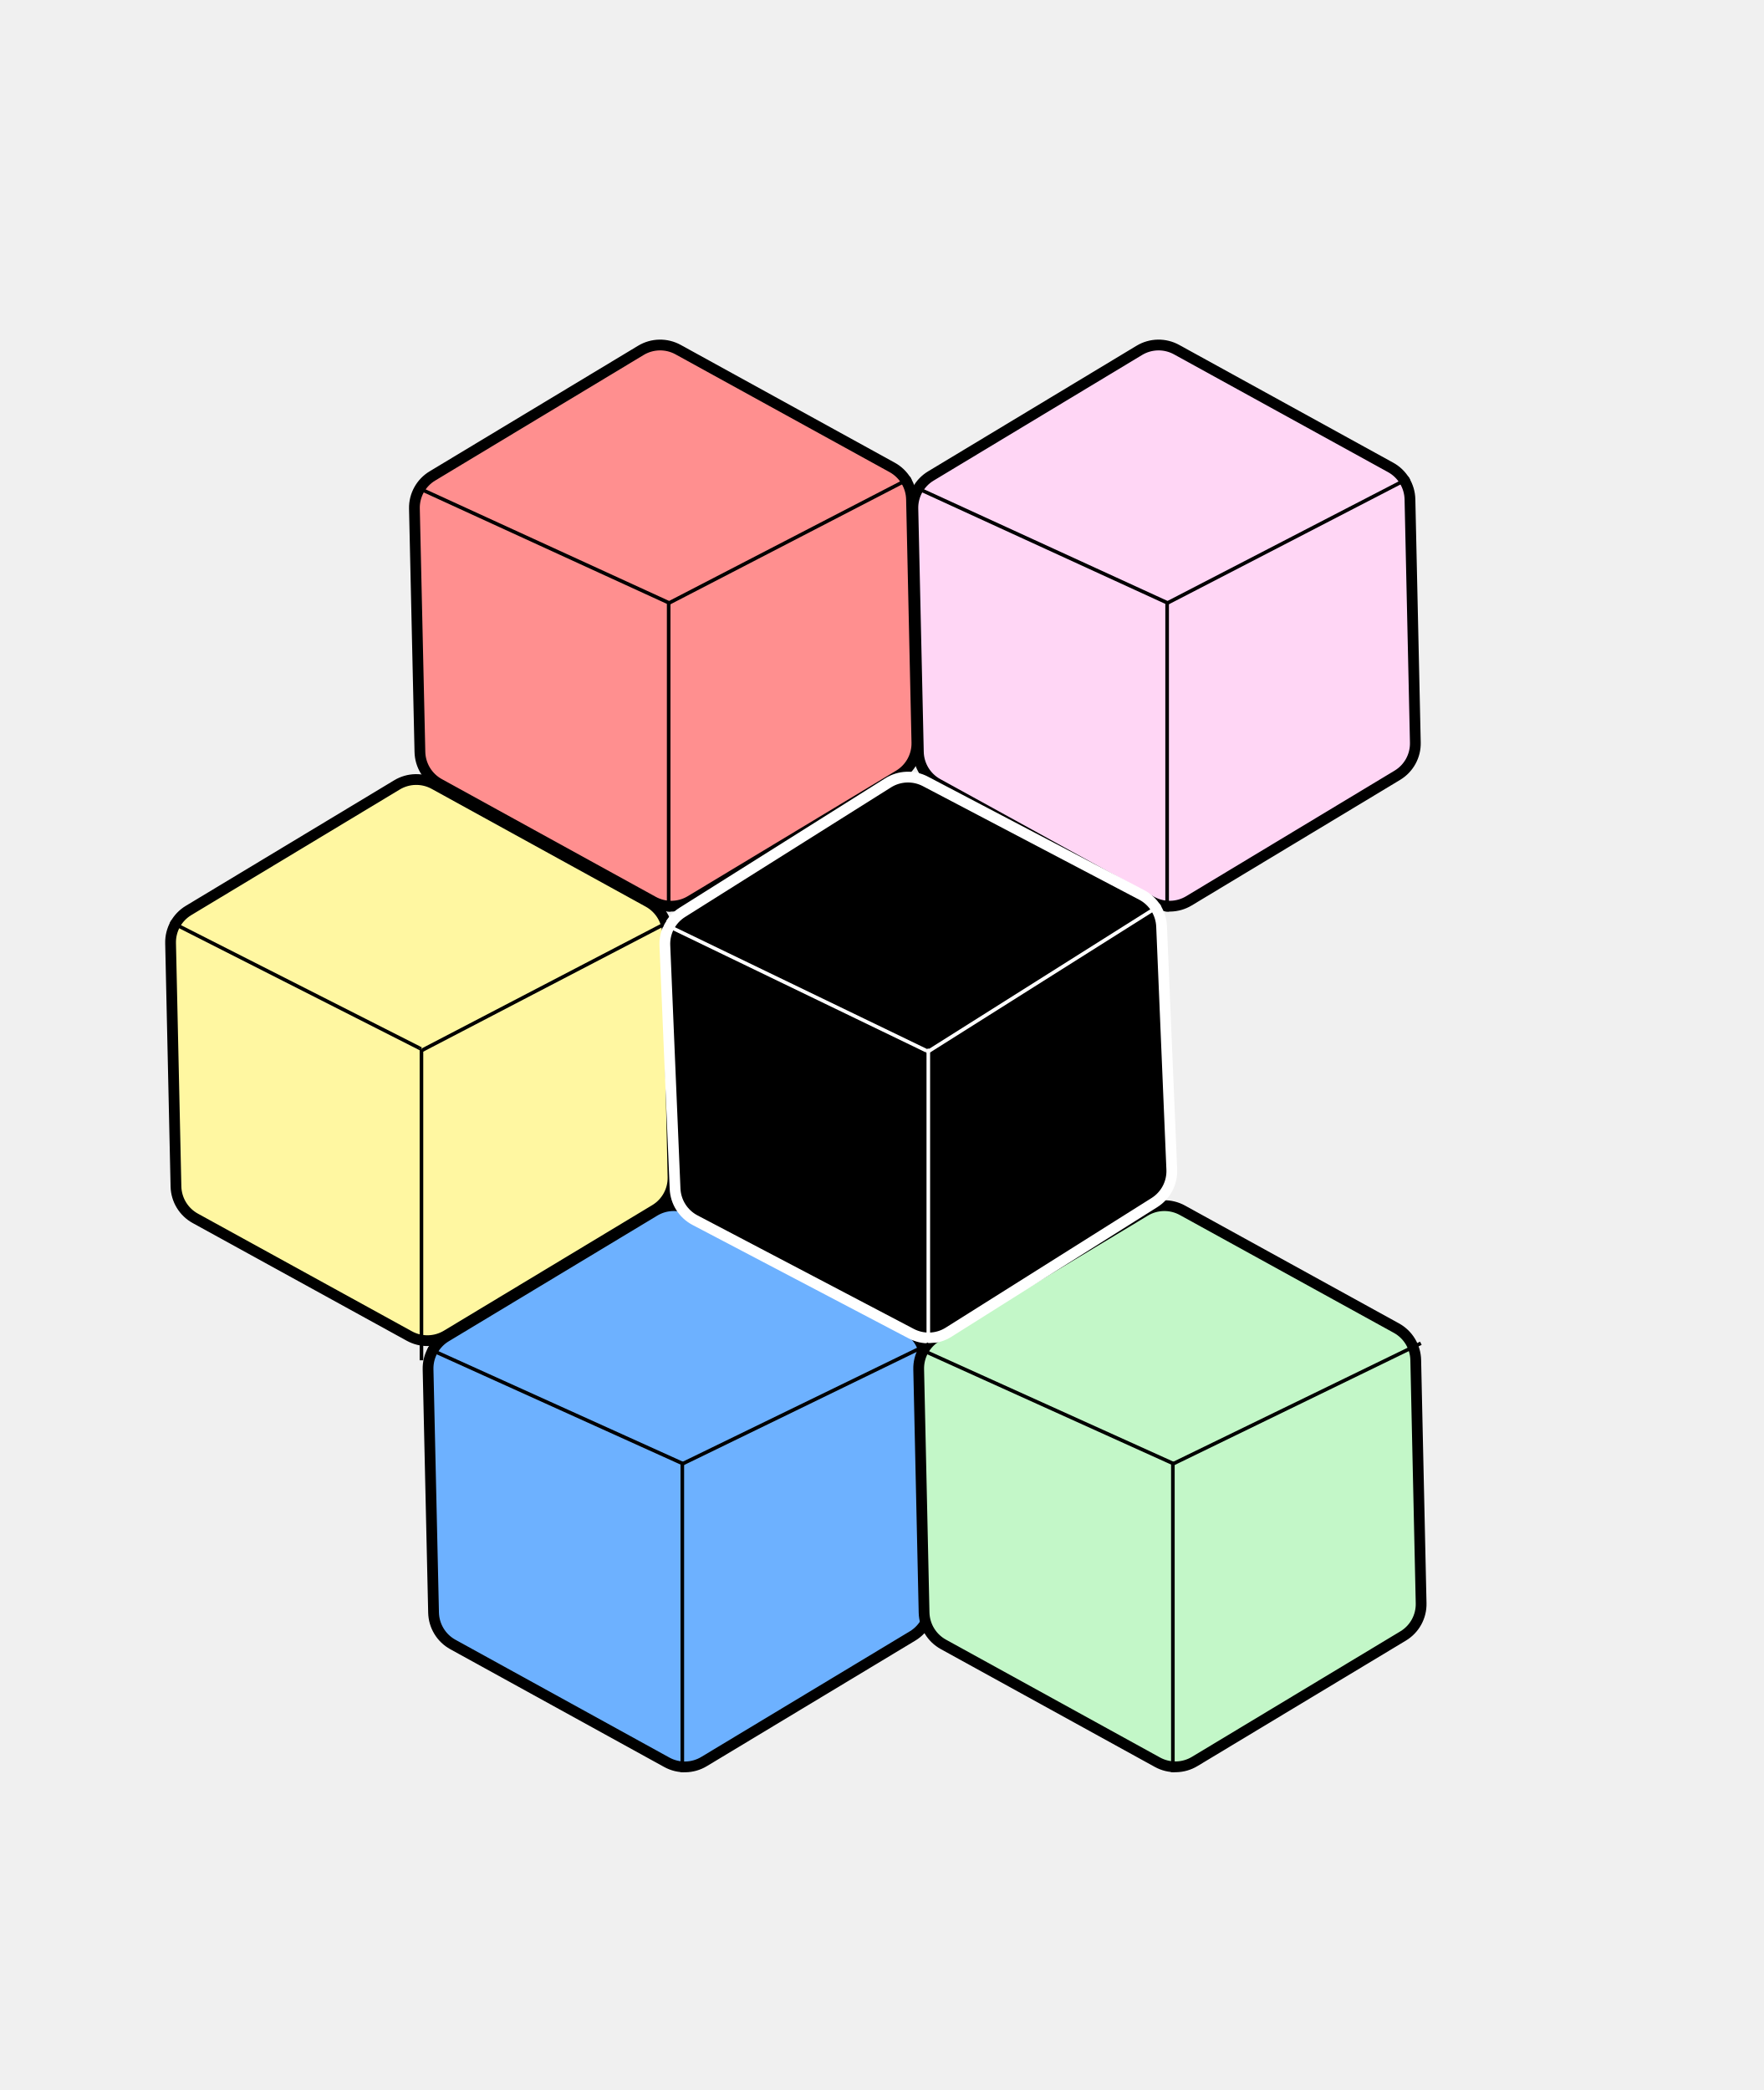
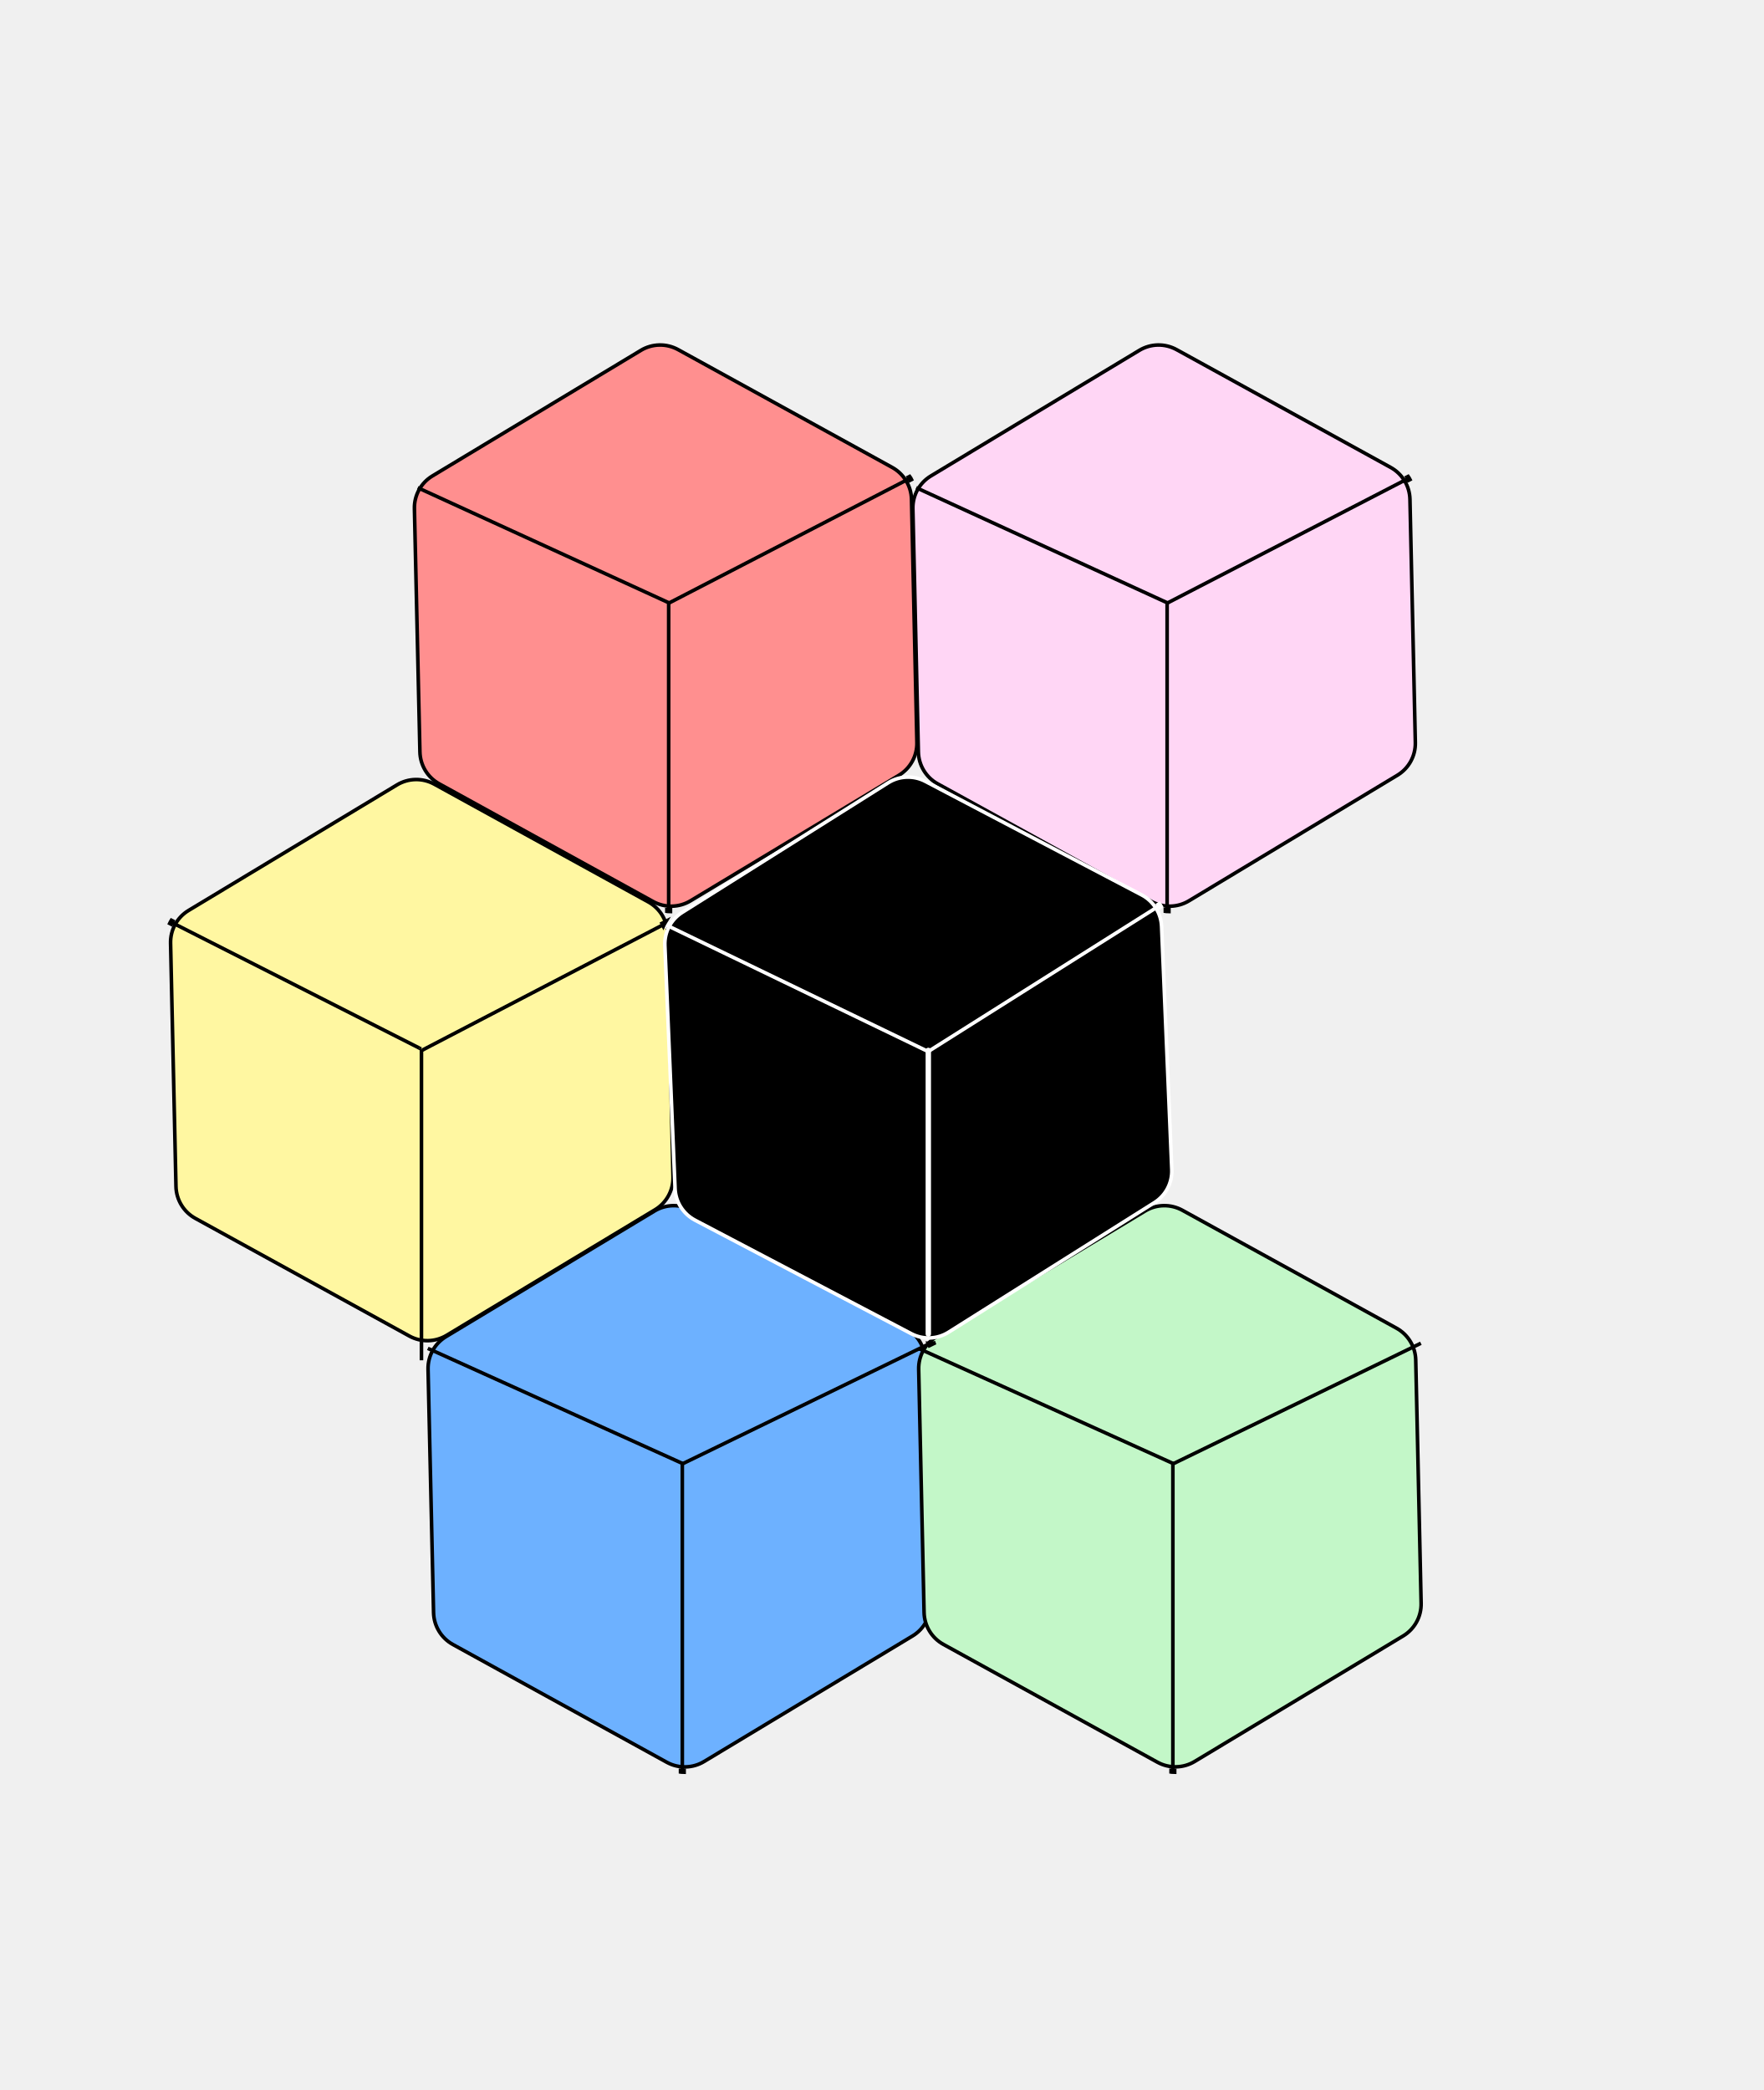
<svg xmlns="http://www.w3.org/2000/svg" xmlns:ns1="lucid" width="491" height="582">
  <g ns1:page-tab-id="0_0">
-     <path d="M254.2 141.64a10.35 10.35 0 0 1 5.02-9.1l58.03-34.97a10.4 10.4 0 0 1 10.4-.2l59.57 32.78a10.4 10.4 0 0 1 5.4 8.9l1.5 67.73a10.35 10.35 0 0 1-5 9.1l-58.04 34.97a10.4 10.4 0 0 1-10.4.2l-59.57-32.78a10.4 10.4 0 0 1-5.38-8.9z" stroke="#000" stroke-width="3" fill="#ffd6f5" />
+     <path d="M254.2 141.64a10.35 10.35 0 0 1 5.02-9.1l58.03-34.97a10.4 10.4 0 0 1 10.4-.2l59.57 32.78a10.4 10.4 0 0 1 5.4 8.9l1.5 67.73a10.35 10.35 0 0 1-5 9.1l-58.04 34.97a10.4 10.4 0 0 1-10.4.2l-59.57-32.78a10.4 10.4 0 0 1-5.38-8.9z" stroke="#000" strokeWidth="3" fill="#ffd6f5" />
    <path d="M255.6 136.02l69.27 31.76M255.6 136.03l-.47-.22M324.86 167.78l.47.2M325 253.3v-85.44" stroke="#000" fill="none" />
-     <path d="M325.5 253.83l-.8-.03-.2-.03v-.47h1z" stroke="#000" stroke-width=".05" />
+     <path d="M325.5 253.83l-.8-.03-.2-.03v-.47h1z" stroke="#000" strokeWidth=".05" />
    <path d="M325 167.87v-.5M391.95 133.33l-66.92 34.62" stroke="#000" fill="none" />
-     <path d="M392.4 133.1l.23.44-.46.24-.46-.9.4-.2z" stroke="#000" stroke-width=".05" />
+     <path d="M392.4 133.1l.23.44-.46.24-.46-.9.4-.2z" stroke="#000" strokeWidth=".05" />
    <path d="M325.05 167.95l-.46.23" stroke="#000" fill="none" />
-     <path d="M115.4 141.63a10.35 10.35 0 0 1 5.02-9.1l58.03-34.96a10.4 10.4 0 0 1 10.4-.2l59.57 32.78a10.4 10.4 0 0 1 5.4 8.9l1.5 67.73a10.35 10.35 0 0 1-5 9.1l-58.04 34.97a10.4 10.4 0 0 1-10.4.2l-59.57-32.78a10.4 10.4 0 0 1-5.38-8.9z" stroke="#000" stroke-width="3" fill="#ff8f8f" />
-     <path d="M47.5 262.64a10.35 10.35 0 0 1 5-9.1l58.04-34.97a10.4 10.4 0 0 1 10.4-.2l59.57 32.78a10.4 10.4 0 0 1 5.4 8.9l1.5 67.74a10.35 10.35 0 0 1-5 9.08l-58.03 34.97a10.4 10.4 0 0 1-10.4.2L54.4 339.28a10.4 10.4 0 0 1-5.4-8.9z" stroke="#000" stroke-width="3" fill="#fff7a1" />
-     <path d="M119.2 381.3a10.35 10.35 0 0 1 5.02-9.1l58.03-34.97a10.4 10.4 0 0 1 10.4-.2l59.57 32.8a10.4 10.4 0 0 1 5.4 8.88l1.5 67.75a10.35 10.35 0 0 1-5 9.1l-58.04 34.96a10.4 10.4 0 0 1-10.4.22l-59.57-32.8a10.4 10.4 0 0 1-5.38-8.88z" stroke="#000" stroke-width="3" fill="#6db1ff" />
-     <path d="M255.82 381.3a10.35 10.35 0 0 1 5-9.1l58.04-34.97a10.4 10.4 0 0 1 10.4-.2l59.57 32.8a10.4 10.4 0 0 1 5.4 8.88l1.5 67.75a10.35 10.35 0 0 1-5 9.1L332.7 490.5a10.4 10.4 0 0 1-10.4.22l-59.58-32.8a10.4 10.4 0 0 1-5.4-8.88z" stroke="#000" stroke-width="3" fill="#c3f7c8" />
-     <path d="M185.14 263.28a10.35 10.35 0 0 1 4.83-9.2L247.3 218a10.4 10.4 0 0 1 10.4-.4l60.2 31.6a10.4 10.4 0 0 1 5.56 8.8l2.84 67.7a10.35 10.35 0 0 1-4.83 9.18l-57.33 36.1a10.4 10.4 0 0 1-10.4.4l-60.2-31.6a10.4 10.4 0 0 1-5.56-8.8z" stroke="#fff" stroke-width="3" />
-     <path d="M529.32 260.03a10.35 10.35 0 0 1 5.16-9l58.62-34a10.4 10.4 0 0 1 10.4-.02l59 33.8a10.4 10.4 0 0 1 5.24 9l.36 67.74a10.35 10.35 0 0 1-5.16 9l-58.62 34a10.4 10.4 0 0 1-10.4.02l-59-33.8a10.4 10.4 0 0 1-5.24-8.97z" stroke="#000" stroke-width="3" fill="#fff7a1" />
+     <path d="M115.4 141.63a10.35 10.35 0 0 1 5.02-9.1l58.03-34.96a10.4 10.4 0 0 1 10.4-.2l59.57 32.78a10.4 10.4 0 0 1 5.4 8.9l1.5 67.73a10.35 10.35 0 0 1-5 9.1l-58.04 34.97a10.4 10.4 0 0 1-10.4.2l-59.57-32.78a10.4 10.4 0 0 1-5.38-8.9z" stroke="#000" strokeWidth="3" fill="#ff8f8f" />
+     <path d="M47.5 262.64a10.35 10.35 0 0 1 5-9.1l58.04-34.97a10.4 10.4 0 0 1 10.4-.2l59.57 32.78a10.4 10.4 0 0 1 5.4 8.9l1.5 67.74a10.35 10.35 0 0 1-5 9.08l-58.03 34.97a10.4 10.4 0 0 1-10.4.2L54.4 339.28a10.4 10.4 0 0 1-5.4-8.9z" stroke="#000" strokeWidth="3" fill="#fff7a1" />
+     <path d="M119.2 381.3a10.35 10.35 0 0 1 5.02-9.1l58.03-34.97a10.4 10.4 0 0 1 10.4-.2l59.57 32.8a10.4 10.4 0 0 1 5.4 8.88l1.5 67.75a10.35 10.35 0 0 1-5 9.1l-58.04 34.96a10.4 10.4 0 0 1-10.4.22l-59.57-32.8a10.4 10.4 0 0 1-5.38-8.88z" stroke="#000" strokeWidth="3" fill="#6db1ff" />
+     <path d="M255.82 381.3a10.35 10.35 0 0 1 5-9.1l58.04-34.97a10.4 10.4 0 0 1 10.4-.2l59.57 32.8a10.4 10.4 0 0 1 5.4 8.88l1.5 67.75a10.35 10.35 0 0 1-5 9.1L332.7 490.5a10.4 10.4 0 0 1-10.4.22l-59.58-32.8a10.4 10.4 0 0 1-5.4-8.88z" stroke="#000" strokeWidth="3" fill="#c3f7c8" />
+     <path d="M185.14 263.28a10.35 10.35 0 0 1 4.83-9.2L247.3 218a10.4 10.4 0 0 1 10.4-.4l60.2 31.6a10.4 10.4 0 0 1 5.56 8.8l2.84 67.7a10.35 10.35 0 0 1-4.83 9.18l-57.33 36.1a10.4 10.4 0 0 1-10.4.4l-60.2-31.6a10.4 10.4 0 0 1-5.56-8.8z" stroke="#fff" strokeWidth="3" />
+     <path d="M529.32 260.03a10.35 10.35 0 0 1 5.16-9l58.62-34a10.4 10.4 0 0 1 10.4-.02l59 33.8a10.4 10.4 0 0 1 5.24 9l.36 67.74a10.35 10.35 0 0 1-5.16 9l-58.62 34a10.4 10.4 0 0 1-10.4.02l-59-33.8a10.4 10.4 0 0 1-5.24-8.97z" stroke="#000" strokeWidth="3" fill="#fff7a1" />
    <path d="M119.6 375.68l70.27 31.77M119.6 375.7l-.47-.22M189.86 407.44l.47.2M190 492.98v-85.46" stroke="#000" fill="none" />
-     <path d="M190.5 493.5l-.8-.03-.2-.03v-.48h1z" stroke="#000" stroke-width=".05" />
+     <path d="M190.5 493.5l-.8-.03-.2-.03v-.48h1z" stroke="#000" strokeWidth=".05" />
    <path d="M190 407.53v-.5M258.6 374.28l-68.56 33.35" stroke="#000" fill="none" />
-     <path d="M258.8 374.73l-.32-.68h.57l1.24-.1.22-.05z" stroke="#000" stroke-width=".05" />
+     <path d="M258.8 374.73l-.32-.68h.57l1.24-.1.22-.05z" stroke="#000" strokeWidth=".05" />
    <path d="M190.05 407.62l-.46.23M256.2 375.68l70.28 31.77M256.2 375.7l-.46-.22M326.47 407.44l.47.2M326.6 492.98v-85.46" stroke="#000" fill="none" />
-     <path d="M327.1 493.5l-.8-.03-.2-.03v-.48h1z" stroke="#000" stroke-width=".05" />
+     <path d="M327.1 493.5l-.8-.03-.2-.03v-.48h1z" stroke="#000" strokeWidth=".05" />
    <path d="M326.6 407.53v-.5M395.2 374.28l-68.55 33.35M395.2 374.28l.46-.22M326.66 407.62l-.46.23M47.9 256.92l68.9 34.95" stroke="#000" fill="none" />
-     <path d="M48.15 256.48l-.45.9-.45-.23.22-.45.26-.43z" stroke="#000" stroke-width=".05" />
+     <path d="M48.15 256.48l-.45.9-.45-.23.22-.45.26-.43z" stroke="#000" strokeWidth=".05" />
    <path d="M116.78 291.86l.46.23M116.78 136.02l69.3 31.76M116.8 136.03l-.47-.22M186.06 167.78l.46.2M186.2 253.3v-85.44" stroke="#000" fill="none" />
-     <path d="M186.7 253.83l-.8-.03-.2-.03v-.47h1z" stroke="#000" stroke-width=".05" />
+     <path d="M186.7 253.83l-.8-.03-.2-.03v-.47h1z" stroke="#000" strokeWidth=".05" />
    <path d="M186.2 167.87v-.5M253.14 133.32l-66.9 34.63" stroke="#000" fill="none" />
-     <path d="M253.6 133.1l.22.44-.46.24-.46-.9.4-.2z" stroke="#000" stroke-width=".05" />
+     <path d="M253.6 133.1l.22.44-.46.24-.46-.9.4-.2z" stroke="#000" strokeWidth=".05" />
    <path d="M186.24 167.95l-.46.23M117.36 378.3v-85.44M117.36 378.3v.5M117.36 292.87v-.5" stroke="#000" fill="none" />
    <path d="M322.7 252.3l-64.17 40.48" stroke="#fff" fill="none" />
-     <path d="M323.13 252.03l.24.44-.4.26-.54-.84.4-.27z" stroke="#fff" stroke-width=".05" fill="#fff" />
+     <path d="M323.13 252.03l.24.44-.4.26-.54-.84.4-.27z" stroke="#fff" strokeWidth=".05" fill="#fff" />
    <path d="M258.54 292.78l-.43.27M185.44 257.55L258 292.6" stroke="#fff" fill="none" />
-     <path d="M185.67 257.1l-.44.9-.45-.2.2-.47.27-.43z" stroke="#fff" stroke-width=".05" fill="#fff" />
+     <path d="M185.67 257.1l-.44.9-.45-.2.2-.47.27-.43z" stroke="#fff" strokeWidth=".05" fill="#fff" />
    <path d="M258 292.58l.46.22" stroke="#fff" fill="none" />
    <path d="M184.55 257.57l-66.97 34.87" stroke="#000" fill="none" />
-     <path d="M185 257.33l-.28.6-.4-.8 1.16-.6z" stroke="#000" stroke-width=".05" />
+     <path d="M185 257.33l-.28.6-.4-.8 1.16-.6z" stroke="#000" strokeWidth=".05" />
    <path d="M117.6 292.43l-.46.24" stroke="#000" fill="none" />
-     <path d="M258.5 292.25a.25.25 0 0 1 .25.25v79a.25.25 0 0 1-.25.25.25.25 0 0 1-.25-.25v-79a.25.25 0 0 1 .25-.25z" stroke="#fff" stroke-width=".5" fill="none" />
+     <path d="M258.5 292.25a.25.25 0 0 1 .25.25v79a.25.25 0 0 1-.25.25.25.25 0 0 1-.25-.25v-79a.25.25 0 0 1 .25-.25z" stroke="#fff" strokeWidth=".5" fill="none" />
  </g>
</svg>
